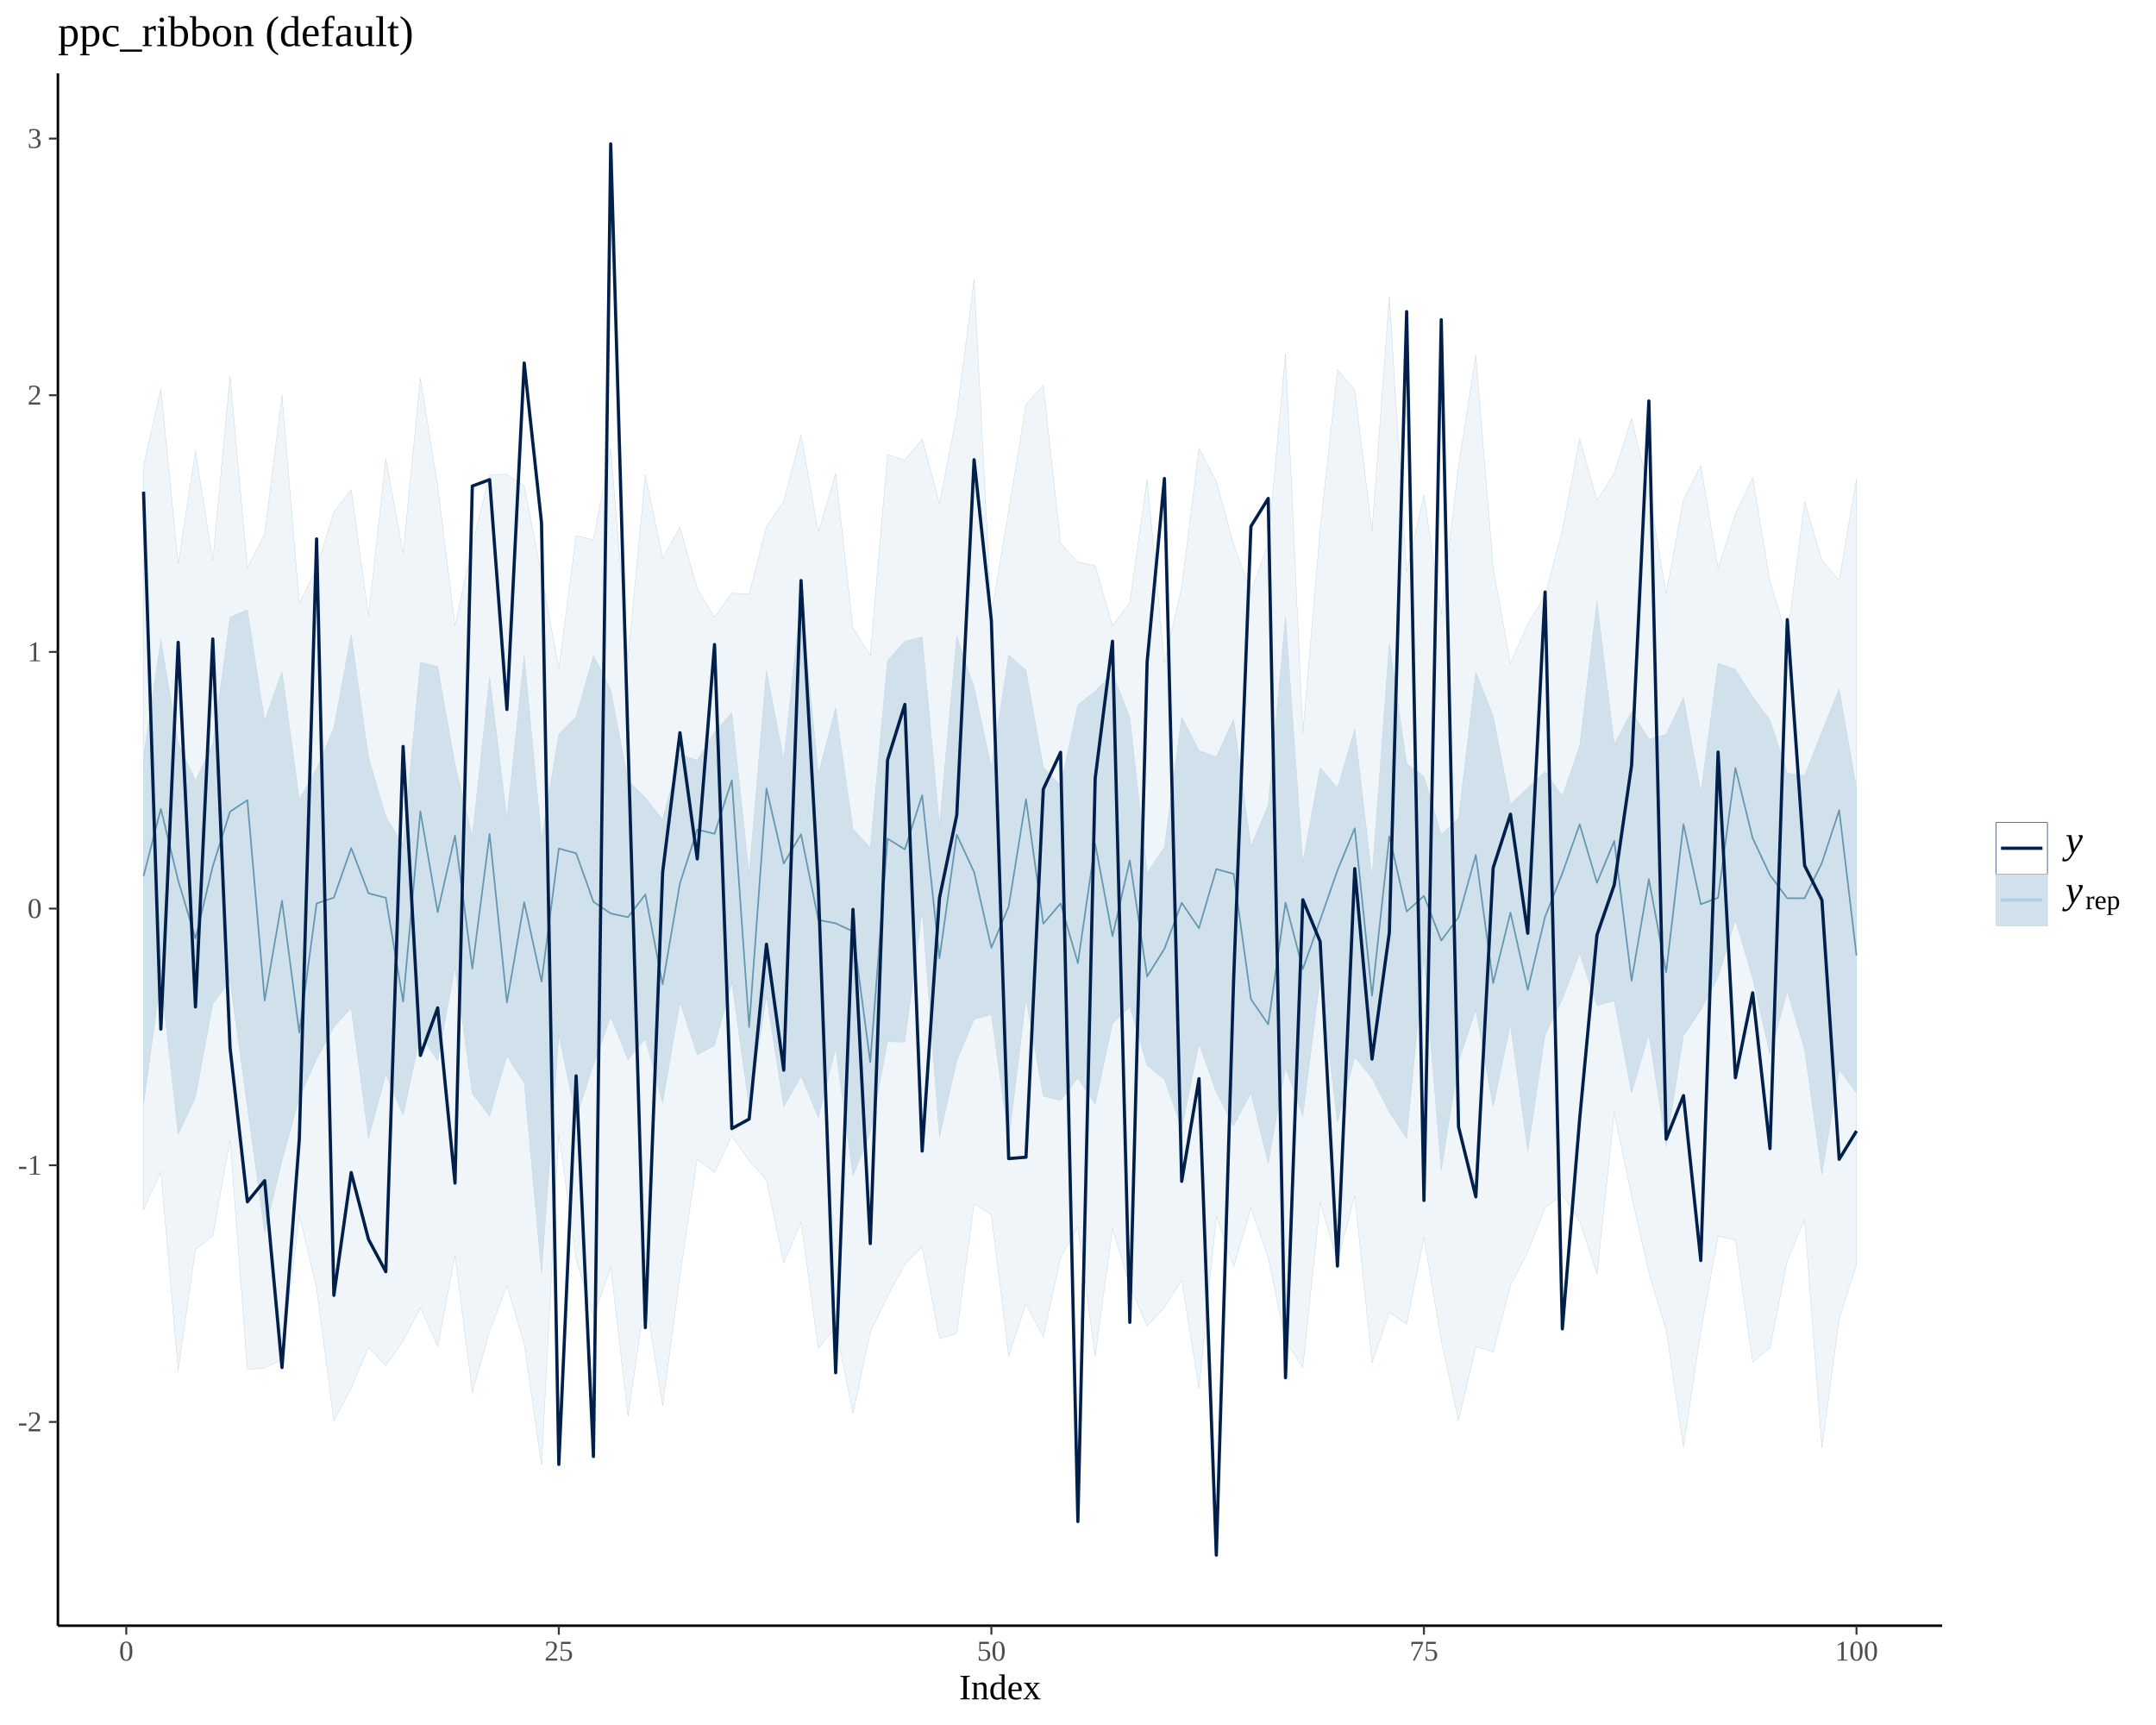
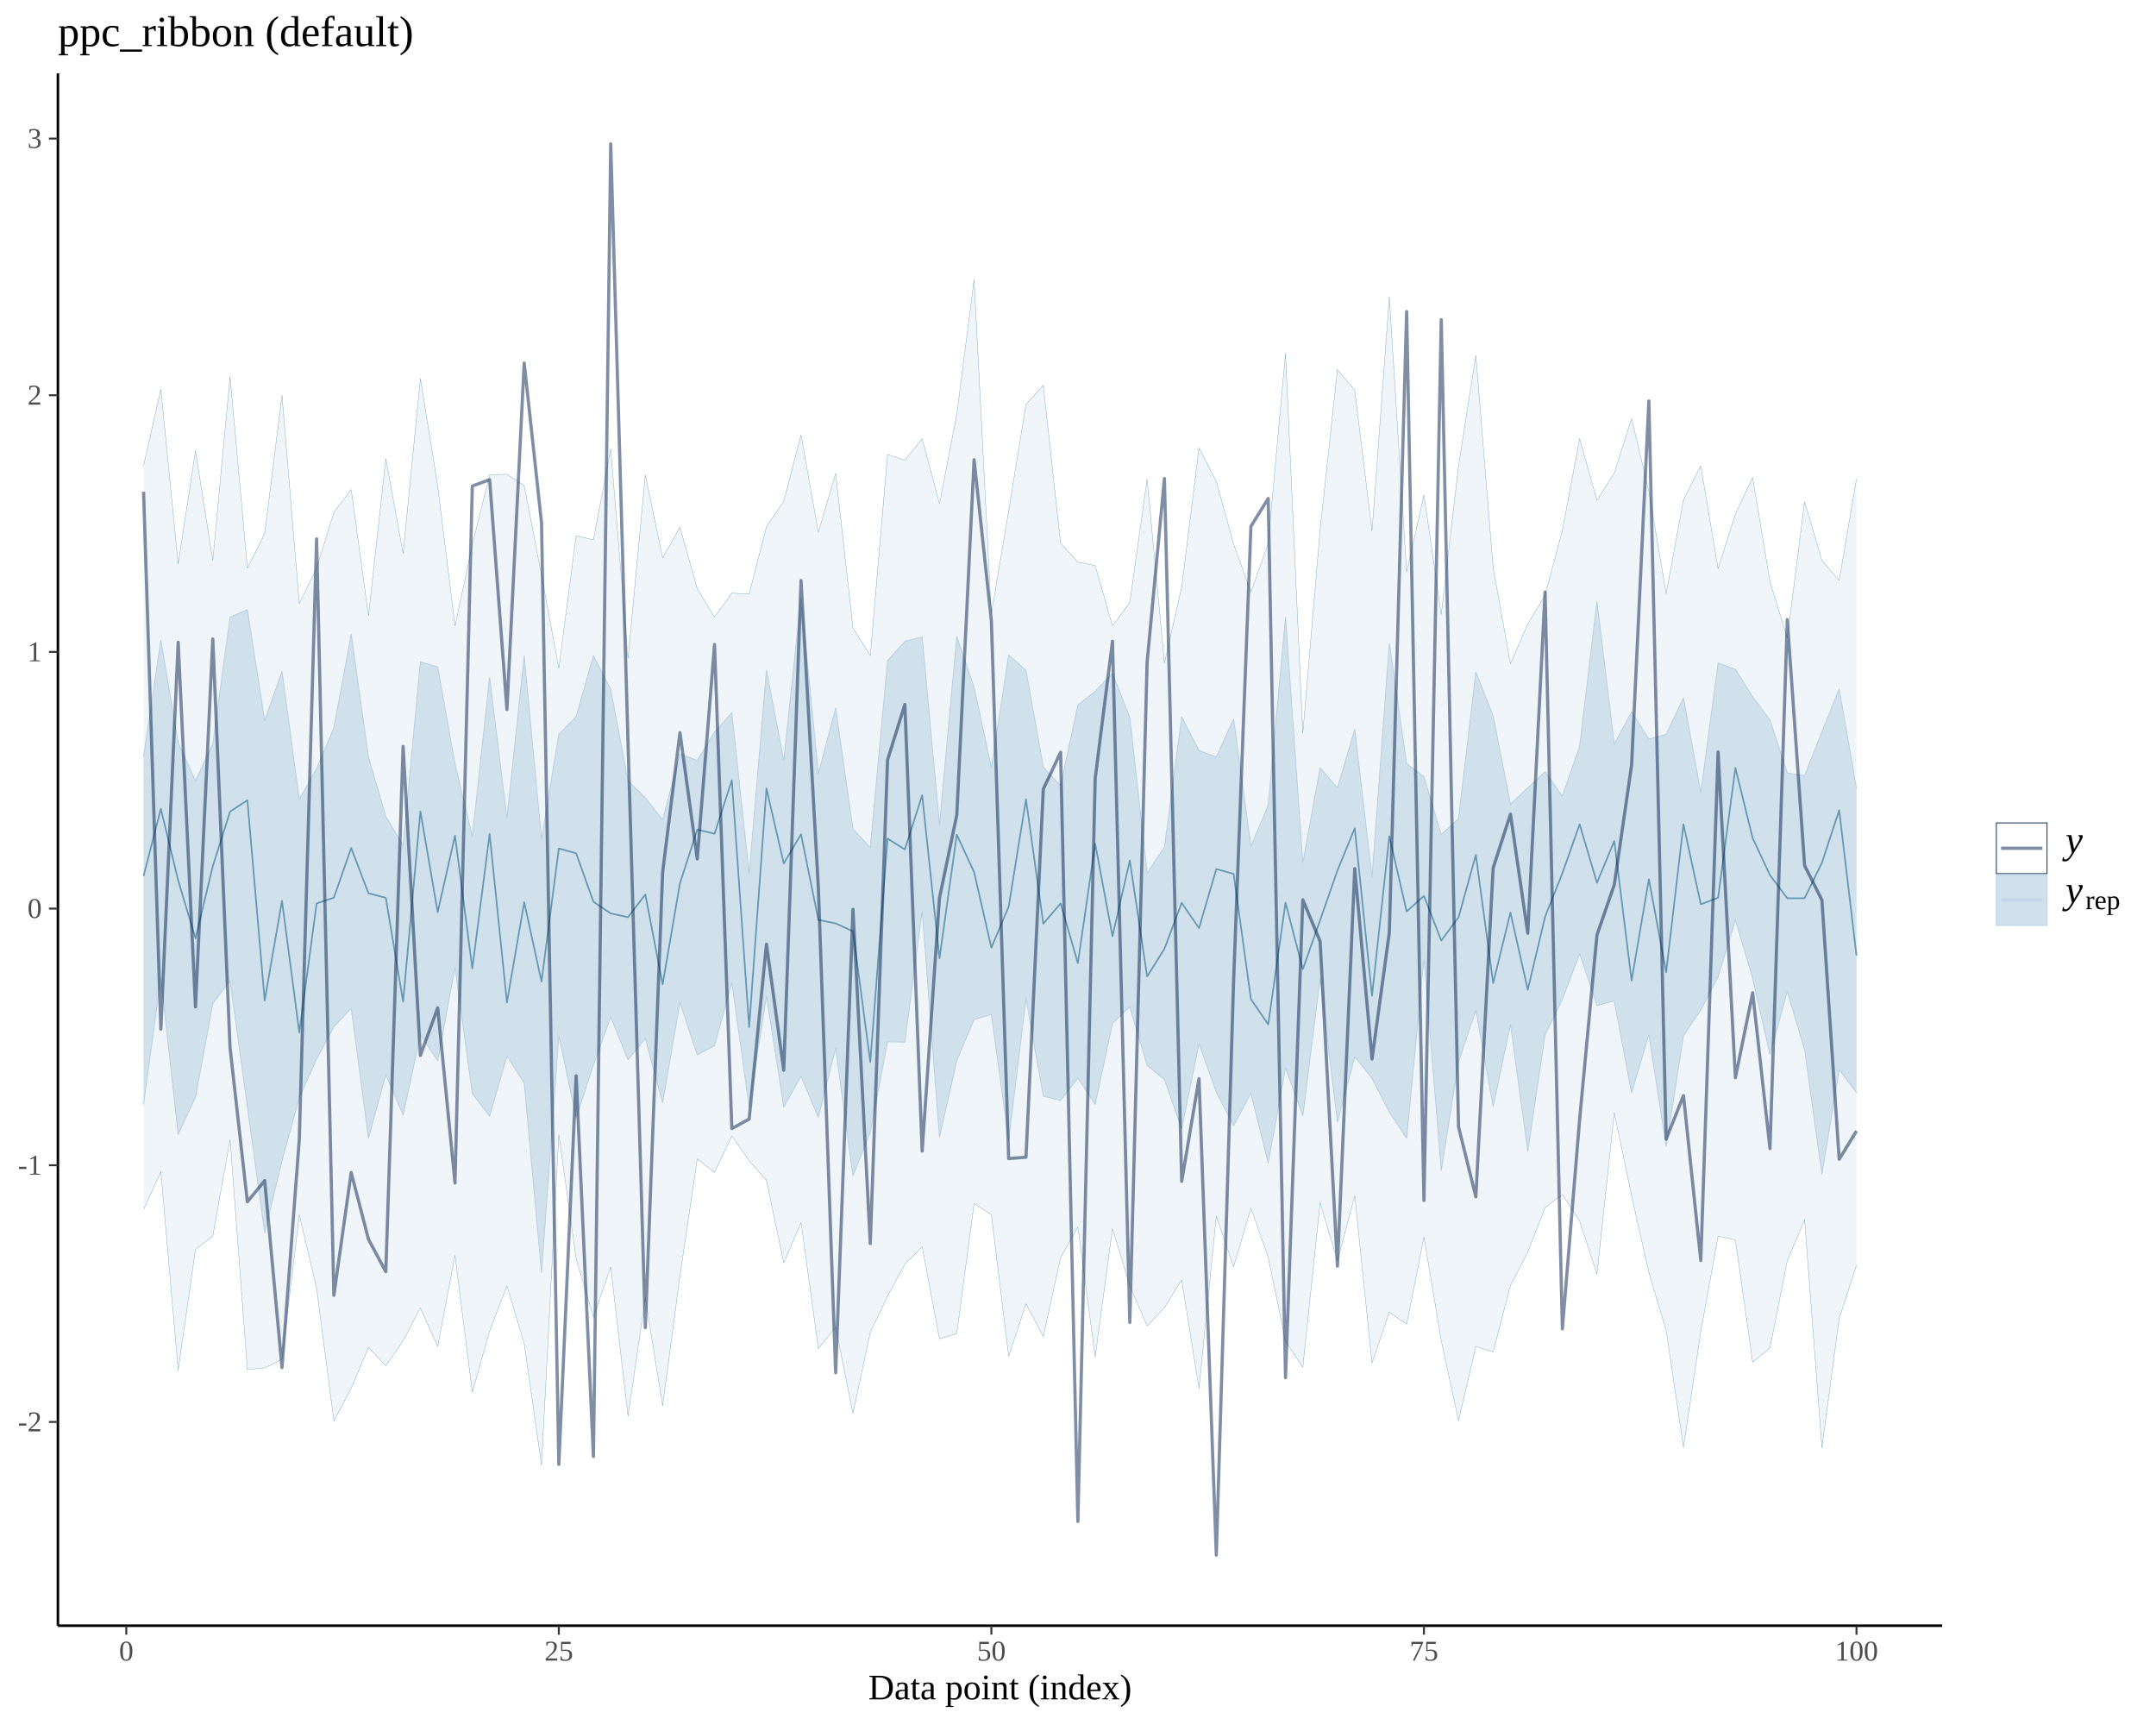
<svg xmlns="http://www.w3.org/2000/svg" viewBox="0 0 720.00 576.00">
  <defs>
    <style type="text/css">
    line, polyline, polygon, path, rect, circle {
      fill: none;
      stroke: #000000;
      stroke-linecap: round;
      stroke-linejoin: round;
      stroke-miterlimit: 10.00;
    }
  </style>
  </defs>
  <rect width="100%" height="100%" style="stroke: none; fill: #FFFFFF;" />
  <defs>
    <clipPath id="cpMTkuMzR8NjQ4LjU4fDU0Mi44NHwyNC40OQ==">
      <rect x="19.34" y="24.49" width="629.24" height="518.35" />
    </clipPath>
  </defs>
-   <polygon points="47.94,155.50 53.72,129.93 59.50,188.30 65.28,150.53 71.06,187.19 76.83,125.67 82.61,189.71 88.39,178.24 94.17,131.97 99.95,201.53 105.73,189.72 111.50,171.05 117.28,163.47 123.06,205.63 128.84,153.14 134.62,184.77 140.39,126.38 146.17,162.23 151.95,209.00 157.73,181.94 163.51,158.56 169.29,158.36 175.06,162.18 180.84,192.00 186.62,223.13 192.40,178.90 198.18,180.26 203.95,149.84 209.73,219.86 215.51,158.58 221.29,186.30 227.07,176.01 232.85,196.56 238.62,206.11 244.40,198.07 250.18,198.35 255.96,175.87 261.74,167.39 267.51,145.21 273.29,177.77 279.07,158.07 284.85,209.69 290.63,218.92 296.40,151.76 302.18,153.68 307.96,146.50 313.74,168.23 319.52,138.34 325.30,93.36 331.07,204.96 336.85,170.51 342.63,135.03 348.41,128.64 354.19,181.41 359.96,187.72 365.74,188.81 371.52,209.01 377.30,201.16 383.08,159.94 388.86,221.39 394.63,196.01 400.41,149.59 406.19,160.79 411.97,181.67 417.75,197.76 423.52,181.37 429.30,117.92 435.08,244.86 440.86,176.88 446.64,123.41 452.42,130.29 458.19,177.32 463.97,99.12 469.75,191.00 475.53,165.23 481.31,205.16 487.08,155.55 492.86,118.69 498.64,189.62 504.42,221.59 510.20,208.35 515.98,198.82 521.75,177.10 527.53,146.50 533.31,167.10 539.09,157.97 544.87,139.78 550.64,163.93 556.42,198.25 562.20,166.88 567.98,155.52 573.76,189.93 579.54,171.63 585.31,159.43 591.09,194.23 596.87,213.04 602.65,167.55 608.43,187.17 614.20,193.78 619.98,159.87 619.98,422.41 614.20,440.29 608.43,483.45 602.65,407.29 596.87,420.99 591.09,450.06 585.31,454.84 579.54,414.01 573.76,412.74 567.98,444.63 562.20,483.26 556.42,444.21 550.64,424.91 544.87,399.29 539.09,371.58 533.31,425.45 527.53,407.73 521.75,398.84 515.98,403.22 510.20,418.09 504.42,429.18 498.64,451.43 492.86,449.61 487.08,474.37 481.31,447.69 475.53,413.11 469.75,442.19 463.97,438.14 458.19,455.13 452.42,399.26 446.64,421.06 440.86,401.58 435.08,456.51 429.30,447.83 423.52,419.84 417.75,403.38 411.97,422.99 406.19,406.09 400.41,463.66 394.63,427.36 388.86,436.63 383.08,442.81 377.30,429.28 371.52,410.23 365.74,453.09 359.96,409.72 354.19,419.90 348.41,446.30 342.63,435.36 336.85,452.90 331.07,405.62 325.30,401.87 319.52,445.27 313.74,447.04 307.96,416.31 302.18,422.16 296.40,432.78 290.63,444.91 284.85,472.00 279.07,443.18 273.29,450.28 267.51,408.17 261.74,421.76 255.96,394.11 250.18,387.58 244.40,379.27 238.62,391.48 232.85,386.97 227.07,426.06 221.29,469.43 215.51,433.29 209.73,472.87 203.95,423.02 198.18,439.86 192.40,420.33 186.62,378.91 180.84,489.24 175.06,448.59 169.29,429.33 163.51,444.45 157.73,464.91 151.95,419.19 146.17,449.60 140.39,436.73 134.62,447.69 128.84,456.04 123.06,449.88 117.28,463.55 111.50,474.50 105.73,430.19 99.95,405.64 94.17,453.93 88.39,456.79 82.61,457.29 76.83,380.51 71.06,412.76 65.28,417.21 59.50,457.56 53.72,391.23 47.94,403.91 " style="stroke-width: 0.11; stroke: #B3CDE0; fill: #D1E1EC; fill-opacity: 0.33;" clip-path="url(#cpMTkuMzR8NjQ4LjU4fDU0Mi44NHwyNC40OQ==)" />
-   <polygon points="47.94,252.69 53.72,213.72 59.50,248.11 65.28,260.72 71.06,248.43 76.83,206.09 82.61,203.57 88.39,240.69 94.17,224.20 99.95,266.93 105.73,256.65 111.50,243.02 117.28,211.81 123.06,252.84 128.84,272.66 134.62,282.22 140.39,221.02 146.17,222.67 151.95,255.14 157.73,279.33 163.51,226.17 169.29,273.18 175.06,219.01 180.84,280.26 186.62,245.20 192.40,239.26 198.18,218.93 203.95,230.26 209.73,260.71 215.51,266.39 221.29,273.75 227.07,251.74 232.85,253.94 238.62,244.46 244.40,238.01 250.18,291.85 255.96,223.86 261.74,253.81 267.51,199.53 273.29,258.40 279.07,236.39 284.85,276.77 290.63,283.10 296.40,220.61 302.18,214.14 307.96,212.70 313.74,275.39 319.52,212.53 325.30,229.47 331.07,256.34 336.85,218.68 342.63,223.85 348.41,256.13 354.19,262.35 359.96,235.38 365.74,230.84 371.52,224.82 377.30,239.53 383.08,291.50 388.86,282.91 394.63,239.37 400.41,250.64 406.19,252.76 411.97,240.09 417.75,282.66 423.52,268.86 429.30,206.05 435.08,288.14 440.86,256.35 446.64,263.13 452.42,243.50 458.19,292.89 463.97,214.81 469.75,255.01 475.53,259.31 481.31,278.74 487.08,273.30 492.86,224.41 498.64,239.07 504.42,268.54 510.20,263.07 515.98,257.68 521.75,265.83 527.53,249.14 533.31,200.81 539.09,248.54 544.87,237.66 550.64,246.79 556.42,245.21 562.20,233.01 567.98,264.60 573.76,221.42 579.54,223.51 585.31,232.70 591.09,240.45 596.87,258.11 602.65,259.00 608.43,244.31 614.20,230.00 619.98,263.32 619.98,364.93 614.20,357.19 608.43,392.08 602.65,350.51 596.87,331.01 591.09,352.10 585.31,326.69 579.54,307.17 573.76,326.19 567.98,337.27 562.20,345.83 556.42,382.82 550.64,345.43 544.87,364.95 539.09,334.24 533.31,335.76 527.53,318.46 521.75,333.71 515.98,345.56 510.20,384.45 504.42,342.11 498.64,369.49 492.86,337.29 487.08,354.55 481.31,390.82 475.53,320.07 469.75,380.11 463.97,371.35 458.19,360.04 452.42,352.88 446.64,374.72 440.86,326.70 435.08,372.55 429.30,356.55 423.52,388.39 417.75,364.97 411.97,375.91 406.19,364.69 400.41,348.50 394.63,376.82 388.86,360.44 383.08,355.75 377.30,336.22 371.52,341.73 365.74,368.77 359.96,359.95 354.19,367.44 348.41,366.03 342.63,333.50 336.85,380.75 331.07,338.75 325.30,340.42 319.52,354.13 313.74,379.76 307.96,304.18 302.18,347.98 296.40,347.84 290.63,378.12 284.85,392.59 279.07,349.98 273.29,373.12 267.51,359.35 261.74,369.61 255.96,332.54 250.18,369.59 244.40,328.08 238.62,349.15 232.85,352.24 227.07,334.72 221.29,368.29 215.51,346.78 209.73,353.86 203.95,339.56 198.18,355.51 192.40,373.30 186.62,345.75 180.84,424.97 175.06,361.63 169.29,352.58 163.51,372.73 157.73,365.10 151.95,323.02 146.17,354.20 140.39,345.51 134.62,372.36 128.84,358.82 123.06,380.02 117.28,336.66 111.50,342.85 105.73,353.63 99.95,366.55 94.17,387.60 88.39,411.65 82.61,369.48 76.83,327.49 71.06,335.15 65.28,366.34 59.50,378.78 53.72,326.48 47.94,368.76 " style="stroke-width: 0.11; stroke: #B3CDE0; fill: #D1E1EC;" clip-path="url(#cpMTkuMzR8NjQ4LjU4fDU0Mi44NHwyNC40OQ==)" />
+   <polygon points="47.94,155.50 53.72,129.93 59.50,188.30 65.28,150.53 71.06,187.19 76.83,125.67 82.61,189.71 88.39,178.24 94.17,131.97 99.95,201.53 105.73,189.72 111.50,171.05 117.28,163.47 123.06,205.63 128.84,153.14 134.62,184.77 140.39,126.38 146.17,162.23 151.95,209.00 157.73,181.94 163.51,158.56 169.29,158.36 175.06,162.18 180.84,192.00 186.62,223.13 192.40,178.90 198.18,180.26 203.95,149.84 209.73,219.86 215.51,158.58 221.29,186.30 227.07,176.01 232.85,196.56 238.62,206.11 244.40,198.07 250.18,198.35 255.96,175.87 261.74,167.39 267.51,145.21 273.29,177.77 279.07,158.07 284.85,209.69 290.63,218.92 296.40,151.76 302.18,153.68 307.96,146.50 313.74,168.23 319.52,138.34 325.30,93.36 331.07,204.96 336.85,170.51 342.63,135.03 348.41,128.64 354.19,181.41 359.96,187.72 365.74,188.81 371.52,209.01 377.30,201.16 383.08,159.94 388.86,221.39 394.63,196.01 400.41,149.59 406.19,160.79 411.97,181.67 417.75,197.76 423.52,181.37 429.30,117.92 435.08,244.86 440.86,176.88 446.64,123.41 452.42,130.29 458.19,177.32 463.97,99.12 469.75,191.00 475.53,165.23 481.31,205.16 487.08,155.55 492.86,118.69 498.64,189.62 504.42,221.59 510.20,208.35 515.98,198.82 521.75,177.10 527.53,146.50 533.31,167.10 539.09,157.97 544.87,139.78 550.64,163.93 556.42,198.25 562.20,166.88 567.98,155.52 573.76,189.93 579.54,171.63 585.31,159.43 591.09,194.23 596.87,213.04 602.65,167.55 608.43,187.17 614.20,193.78 619.98,159.87 619.98,422.41 614.20,440.29 608.43,483.45 602.65,407.29 596.87,420.99 591.09,450.06 585.31,454.84 579.54,414.01 573.76,412.74 567.98,444.63 562.20,483.26 556.42,444.21 550.64,424.91 544.87,399.29 539.09,371.58 533.31,425.45 527.53,407.73 521.75,398.84 515.98,403.22 510.20,418.09 504.42,429.18 498.64,451.43 492.86,449.61 487.08,474.37 481.31,447.69 475.53,413.11 469.75,442.19 463.97,438.14 458.19,455.13 452.42,399.26 446.64,421.06 440.86,401.58 435.08,456.51 429.30,447.83 423.52,419.84 417.75,403.38 411.97,422.99 406.19,406.09 400.41,463.66 394.63,427.36 388.86,436.63 383.08,442.81 377.30,429.28 371.52,410.23 365.74,453.09 359.96,409.72 354.19,419.90 348.41,446.30 342.63,435.36 336.85,452.90 331.07,405.62 325.30,401.87 319.52,445.27 313.74,447.04 307.96,416.31 302.18,422.16 296.40,432.78 290.63,444.91 284.85,472.00 279.07,443.18 273.29,450.28 267.51,408.17 261.74,421.76 255.96,394.11 250.18,387.58 244.40,379.27 238.62,391.48 232.85,386.97 227.07,426.06 221.29,469.43 215.51,433.29 209.73,472.87 203.95,423.02 198.18,439.86 192.40,420.33 186.62,378.91 180.84,489.24 175.06,448.59 169.29,429.33 163.51,444.45 157.73,464.91 151.95,419.19 146.17,449.60 140.39,436.73 134.62,447.69 128.84,456.04 123.06,449.88 117.28,463.55 111.50,474.50 105.73,430.19 99.95,405.64 94.17,453.93 88.39,456.79 82.61,457.29 76.83,380.51 71.06,412.76 65.28,417.21 59.50,457.56 53.72,391.23 47.94,403.91 " style="stroke-width: 0.75; stroke: none; fill: #D1E1EC; fill-opacity: 0.33;" clip-path="url(#cpMTkuMzR8NjQ4LjU4fDU0Mi44NHwyNC40OQ==)" />
+   <polyline points="47.94,155.50 53.72,129.93 59.50,188.30 65.28,150.53 71.06,187.19 76.83,125.67 82.61,189.71 88.39,178.24 94.17,131.97 99.95,201.53 105.73,189.72 111.50,171.05 117.28,163.47 123.06,205.63 128.84,153.14 134.62,184.77 140.39,126.38 146.17,162.23 151.95,209.00 157.73,181.94 163.51,158.56 169.29,158.36 175.06,162.18 180.84,192.00 186.62,223.13 192.40,178.90 198.18,180.26 203.95,149.84 209.73,219.86 215.51,158.58 221.29,186.30 227.07,176.01 232.85,196.56 238.62,206.11 244.40,198.07 250.18,198.35 255.96,175.87 261.74,167.39 267.51,145.21 273.29,177.77 279.07,158.07 284.85,209.69 290.63,218.92 296.40,151.76 302.18,153.68 307.96,146.50 313.74,168.23 319.52,138.34 325.30,93.36 331.07,204.96 336.85,170.51 342.63,135.03 348.41,128.64 354.19,181.41 359.96,187.72 365.74,188.81 371.52,209.01 377.30,201.16 383.08,159.94 388.86,221.39 394.63,196.01 400.41,149.59 406.19,160.79 411.97,181.67 417.75,197.76 423.52,181.37 429.30,117.92 435.08,244.86 440.86,176.88 446.64,123.41 452.42,130.29 458.19,177.32 463.97,99.12 469.75,191.00 475.53,165.23 481.31,205.16 487.08,155.55 492.86,118.69 498.64,189.62 504.42,221.59 510.20,208.35 515.98,198.82 521.75,177.10 527.53,146.50 533.31,167.10 539.09,157.97 544.87,139.78 550.64,163.93 556.42,198.25 562.20,166.88 567.98,155.52 573.76,189.93 579.54,171.63 585.31,159.43 591.09,194.23 596.87,213.04 602.65,167.55 608.43,187.17 614.20,193.78 619.98,159.87 " style="stroke-width: 0.11; stroke: none;" clip-path="url(#cpMTkuMzR8NjQ4LjU4fDU0Mi44NHwyNC40OQ==)" />
+   <polyline points="619.98,422.41 614.20,440.29 608.43,483.45 602.65,407.29 596.87,420.99 591.09,450.06 585.31,454.84 579.54,414.01 573.76,412.74 567.98,444.63 562.20,483.26 556.42,444.21 550.64,424.91 544.87,399.29 539.09,371.58 533.31,425.45 527.53,407.73 521.75,398.84 515.98,403.22 510.20,418.09 504.42,429.18 498.64,451.43 492.86,449.61 487.08,474.37 481.31,447.69 475.53,413.11 469.75,442.19 463.97,438.14 458.19,455.13 452.42,399.26 446.64,421.06 440.86,401.58 435.08,456.51 429.30,447.83 423.52,419.84 417.75,403.38 411.97,422.99 406.19,406.09 400.41,463.66 394.63,427.36 388.86,436.63 383.08,442.81 377.30,429.28 371.52,410.23 365.74,453.09 359.96,409.72 354.19,419.90 348.41,446.30 342.63,435.36 336.85,452.90 331.07,405.62 325.30,401.87 319.52,445.27 313.74,447.04 307.96,416.31 302.18,422.16 296.40,432.78 290.63,444.91 284.85,472.00 279.07,443.18 273.29,450.28 267.51,408.17 261.74,421.76 255.96,394.11 250.18,387.58 244.40,379.27 238.62,391.48 232.85,386.97 227.07,426.06 221.29,469.43 215.51,433.29 209.73,472.87 203.95,423.02 198.18,439.86 192.40,420.33 186.62,378.91 180.84,489.24 175.06,448.59 169.29,429.33 163.51,444.45 157.73,464.91 151.95,419.19 146.17,449.60 140.39,436.73 134.62,447.69 128.84,456.04 123.06,449.88 117.28,463.55 111.50,474.50 105.73,430.19 99.95,405.64 94.17,453.93 88.39,456.79 82.61,457.29 76.83,380.51 71.06,412.76 65.28,417.21 59.50,457.56 53.72,391.23 47.94,403.91 " style="stroke-width: 0.11; stroke: none;" clip-path="url(#cpMTkuMzR8NjQ4LjU4fDU0Mi44NHwyNC40OQ==)" />
+   <polyline points="47.94,155.50 53.72,129.93 59.50,188.30 65.28,150.53 71.06,187.19 76.83,125.67 82.61,189.71 88.39,178.24 94.17,131.97 99.95,201.53 105.73,189.72 111.50,171.05 117.28,163.47 123.06,205.63 128.84,153.14 134.62,184.77 140.39,126.38 146.17,162.23 151.95,209.00 157.73,181.94 163.51,158.56 169.29,158.36 175.06,162.18 180.84,192.00 186.62,223.13 192.40,178.90 198.18,180.26 203.95,149.84 209.73,219.86 215.51,158.58 221.29,186.30 227.07,176.01 232.85,196.56 238.62,206.11 244.40,198.07 250.18,198.35 255.96,175.87 261.74,167.39 267.51,145.21 273.29,177.77 279.07,158.07 284.85,209.69 290.63,218.92 296.40,151.76 302.18,153.68 307.96,146.50 313.74,168.23 319.52,138.34 325.30,93.36 331.07,204.96 336.85,170.51 342.63,135.03 348.41,128.64 354.19,181.41 359.96,187.72 365.74,188.81 371.52,209.01 377.30,201.16 383.08,159.94 388.86,221.39 394.63,196.01 400.41,149.59 406.19,160.79 411.97,181.67 417.75,197.76 423.52,181.37 429.30,117.92 435.08,244.86 440.86,176.88 446.64,123.41 452.42,130.29 458.19,177.32 463.97,99.12 469.75,191.00 475.53,165.23 481.31,205.16 487.08,155.55 492.86,118.69 498.64,189.62 504.42,221.59 510.20,208.35 515.98,198.82 521.75,177.10 527.53,146.50 533.31,167.10 539.09,157.97 544.87,139.78 550.64,163.93 556.42,198.25 562.20,166.88 567.98,155.52 573.76,189.93 579.54,171.63 585.31,159.43 591.09,194.23 596.87,213.04 602.65,167.55 608.43,187.17 614.20,193.78 619.98,159.87 619.98,422.41 614.20,440.29 608.43,483.45 602.65,407.29 596.87,420.99 591.09,450.06 585.31,454.84 579.54,414.01 573.76,412.74 567.98,444.63 562.20,483.26 556.42,444.21 550.64,424.91 544.87,399.29 539.09,371.58 533.31,425.45 527.53,407.73 521.75,398.84 515.98,403.22 510.20,418.09 504.42,429.18 498.64,451.43 492.86,449.61 487.08,474.37 481.31,447.69 475.53,413.11 469.75,442.19 463.97,438.14 458.19,455.13 452.42,399.26 446.64,421.06 440.86,401.58 435.08,456.51 429.30,447.83 423.52,419.84 417.75,403.38 411.97,422.99 406.19,406.09 400.41,463.66 394.63,427.36 388.86,436.63 383.08,442.81 377.30,429.28 371.52,410.23 365.74,453.09 359.96,409.72 354.19,419.90 348.41,446.30 342.63,435.36 336.85,452.90 331.07,405.62 325.30,401.87 319.52,445.27 313.74,447.04 307.96,416.31 302.18,422.16 296.40,432.78 290.63,444.91 284.85,472.00 279.07,443.18 273.29,450.28 267.51,408.17 261.74,421.76 255.96,394.11 250.18,387.58 244.40,379.27 238.62,391.48 232.85,386.97 227.07,426.06 221.29,469.43 215.51,433.29 209.73,472.87 203.95,423.02 198.18,439.86 192.40,420.33 186.62,378.91 180.84,489.24 175.06,448.59 169.29,429.33 163.51,444.45 157.73,464.91 151.95,419.19 146.17,449.60 140.39,436.73 134.62,447.69 128.84,456.04 123.06,449.88 117.28,463.55 111.50,474.50 105.73,430.19 99.95,405.64 94.17,453.93 88.39,456.79 82.61,457.29 76.83,380.51 71.06,412.76 65.28,417.21 59.50,457.56 53.72,391.23 47.94,403.91 47.94,155.50 " style="stroke-width: 0.75; stroke: none;" clip-path="url(#cpMTkuMzR8NjQ4LjU4fDU0Mi44NHwyNC40OQ==)" />
+   <polyline points="47.94,155.50 53.72,129.93 59.50,188.30 65.28,150.53 71.06,187.19 76.83,125.67 82.61,189.71 88.39,178.24 94.17,131.97 99.95,201.53 105.73,189.72 111.50,171.05 117.28,163.47 123.06,205.63 128.84,153.14 134.62,184.77 140.39,126.38 146.17,162.23 151.95,209.00 157.73,181.94 163.51,158.56 169.29,158.36 175.06,162.18 180.84,192.00 186.62,223.13 192.40,178.90 198.18,180.26 203.95,149.84 209.73,219.86 215.51,158.58 221.29,186.30 227.07,176.01 232.85,196.56 238.62,206.11 244.40,198.07 250.18,198.35 255.96,175.87 261.74,167.39 267.51,145.21 273.29,177.77 279.07,158.07 284.85,209.69 290.63,218.92 296.40,151.76 302.18,153.68 307.96,146.50 313.74,168.23 319.52,138.34 325.30,93.36 331.07,204.96 336.85,170.51 342.63,135.03 348.41,128.64 354.19,181.41 359.96,187.72 365.74,188.81 371.52,209.01 377.30,201.16 383.08,159.94 388.86,221.39 394.63,196.01 400.41,149.59 406.19,160.79 411.97,181.67 417.75,197.76 423.52,181.37 429.30,117.92 435.08,244.86 440.86,176.88 446.64,123.41 452.42,130.29 458.19,177.32 463.97,99.12 469.75,191.00 475.53,165.23 481.31,205.16 487.08,155.55 492.86,118.69 498.64,189.62 504.42,221.59 510.20,208.35 515.98,198.82 521.75,177.10 527.53,146.50 533.31,167.10 539.09,157.97 544.87,139.78 550.64,163.93 556.42,198.25 562.20,166.88 567.98,155.52 573.76,189.93 579.54,171.63 585.31,159.43 591.09,194.23 596.87,213.04 602.65,167.55 608.43,187.17 614.20,193.78 619.98,159.87 " style="stroke-width: 0.11; stroke: #6497B1;" clip-path="url(#cpMTkuMzR8NjQ4LjU4fDU0Mi44NHwyNC40OQ==)" />
+   <polyline points="619.98,422.41 614.20,440.29 608.43,483.45 602.65,407.29 596.87,420.99 591.09,450.06 585.31,454.84 579.54,414.01 573.76,412.74 567.98,444.63 562.20,483.26 556.42,444.21 550.64,424.91 544.87,399.29 539.09,371.58 533.31,425.45 527.53,407.73 521.75,398.84 515.98,403.22 510.20,418.09 504.42,429.18 498.64,451.43 492.86,449.61 487.08,474.37 481.31,447.69 475.53,413.11 469.75,442.19 463.97,438.14 458.19,455.13 452.42,399.26 446.64,421.06 440.86,401.58 435.08,456.51 429.30,447.83 423.52,419.84 417.75,403.38 411.97,422.99 406.19,406.09 400.41,463.66 394.63,427.36 388.86,436.63 383.08,442.81 377.30,429.28 371.52,410.23 365.74,453.09 359.96,409.72 354.19,419.90 348.41,446.30 342.63,435.36 336.85,452.90 331.07,405.62 325.30,401.87 319.52,445.27 313.74,447.04 307.96,416.31 302.18,422.16 296.40,432.78 290.63,444.91 284.85,472.00 279.07,443.18 273.29,450.28 267.51,408.17 261.74,421.76 255.96,394.11 250.18,387.58 244.40,379.27 238.62,391.48 232.85,386.97 227.07,426.06 221.29,469.43 215.51,433.29 209.73,472.87 203.95,423.02 198.18,439.86 192.40,420.33 186.62,378.91 180.84,489.24 175.06,448.59 169.29,429.33 163.51,444.45 157.73,464.91 151.95,419.19 146.17,449.60 140.39,436.73 134.62,447.69 128.84,456.04 123.06,449.88 117.28,463.55 111.50,474.50 105.73,430.19 99.95,405.64 94.17,453.93 88.39,456.79 82.61,457.29 76.83,380.51 71.06,412.76 65.28,417.21 59.50,457.56 53.72,391.23 47.94,403.91 " style="stroke-width: 0.11; stroke: #6497B1;" clip-path="url(#cpMTkuMzR8NjQ4LjU4fDU0Mi44NHwyNC40OQ==)" />
+   <polygon points="47.94,252.69 53.72,213.72 59.50,248.11 65.28,260.72 71.06,248.43 76.83,206.09 82.61,203.57 88.39,240.69 94.17,224.20 99.95,266.93 105.73,256.65 111.50,243.02 117.28,211.81 123.06,252.84 128.84,272.66 134.62,282.22 140.39,221.02 146.17,222.67 151.95,255.14 157.73,279.33 163.51,226.17 169.29,273.18 175.06,219.01 180.84,280.26 186.62,245.20 192.40,239.26 198.18,218.93 203.95,230.26 209.73,260.71 215.51,266.39 221.29,273.75 227.07,251.74 232.85,253.94 238.62,244.46 244.40,238.01 250.18,291.85 255.96,223.86 261.74,253.81 267.51,199.53 273.29,258.40 279.07,236.39 284.85,276.77 290.63,283.10 296.40,220.61 302.18,214.14 307.96,212.70 313.74,275.39 319.52,212.53 325.30,229.47 331.07,256.34 336.85,218.68 342.63,223.85 348.41,256.13 354.19,262.35 359.96,235.38 365.74,230.84 371.52,224.82 377.30,239.53 383.08,291.50 388.86,282.91 394.63,239.37 400.41,250.64 406.19,252.76 411.97,240.09 417.75,282.66 423.52,268.86 429.30,206.05 435.08,288.14 440.86,256.35 446.64,263.13 452.42,243.50 458.19,292.89 463.97,214.81 469.75,255.01 475.53,259.31 481.31,278.74 487.08,273.30 492.86,224.41 498.64,239.07 504.42,268.54 510.20,263.07 515.98,257.68 521.75,265.83 527.53,249.14 533.31,200.81 539.09,248.54 544.87,237.66 550.64,246.79 556.42,245.21 562.20,233.01 567.98,264.60 573.76,221.42 579.54,223.51 585.31,232.70 591.09,240.45 596.87,258.11 602.65,259.00 608.43,244.31 614.20,230.00 619.98,263.32 619.98,364.93 614.20,357.19 608.43,392.08 602.65,350.51 596.87,331.01 591.09,352.10 585.31,326.69 579.54,307.17 573.76,326.19 567.98,337.27 562.20,345.83 556.42,382.82 550.64,345.43 544.87,364.95 539.09,334.24 533.31,335.76 527.53,318.46 521.75,333.71 515.98,345.56 510.20,384.45 504.42,342.11 498.64,369.49 492.86,337.29 487.08,354.55 481.31,390.82 475.53,320.07 469.75,380.11 463.97,371.35 458.19,360.04 452.42,352.88 446.64,374.72 440.86,326.70 435.08,372.55 429.30,356.55 423.52,388.39 417.75,364.97 411.97,375.91 406.19,364.69 400.41,348.50 394.63,376.82 388.86,360.44 383.08,355.75 377.30,336.22 371.52,341.73 365.74,368.77 359.96,359.95 354.19,367.44 348.41,366.03 342.63,333.50 336.85,380.75 331.07,338.75 325.30,340.42 319.52,354.13 313.74,379.76 307.96,304.18 302.18,347.98 296.40,347.84 290.63,378.12 284.85,392.59 279.07,349.98 273.29,373.12 267.51,359.35 261.74,369.61 255.96,332.54 250.18,369.59 244.40,328.08 238.62,349.15 232.85,352.24 227.07,334.72 221.29,368.29 215.51,346.78 209.73,353.86 203.95,339.56 198.18,355.51 192.40,373.30 186.62,345.75 180.84,424.97 175.06,361.63 169.29,352.58 163.51,372.73 157.73,365.10 151.95,323.02 146.17,354.20 140.39,345.51 134.62,372.36 128.84,358.82 123.06,380.02 117.28,336.66 111.50,342.85 105.73,353.63 99.95,366.55 94.17,387.60 88.39,411.65 82.61,369.48 76.83,327.49 71.06,335.15 65.28,366.34 59.50,378.78 53.72,326.48 47.94,368.76 " style="stroke-width: 0.75; stroke: none; fill: #D1E1EC;" clip-path="url(#cpMTkuMzR8NjQ4LjU4fDU0Mi44NHwyNC40OQ==)" />
+   <polyline points="47.94,252.69 53.72,213.72 59.50,248.11 65.28,260.72 71.06,248.43 76.83,206.09 82.61,203.57 88.39,240.69 94.17,224.20 99.95,266.93 105.73,256.65 111.50,243.02 117.28,211.81 123.06,252.84 128.84,272.66 134.62,282.22 140.39,221.02 146.17,222.67 151.95,255.14 157.73,279.33 163.51,226.17 169.29,273.18 175.06,219.01 180.84,280.26 186.62,245.20 192.40,239.26 198.18,218.93 203.95,230.26 209.73,260.71 215.51,266.39 221.29,273.75 227.07,251.74 232.85,253.94 238.62,244.46 244.40,238.01 250.18,291.85 255.96,223.86 261.74,253.81 267.51,199.53 273.29,258.40 279.07,236.39 284.85,276.77 290.63,283.10 296.40,220.61 302.18,214.14 307.96,212.70 313.74,275.39 319.52,212.53 325.30,229.47 331.07,256.34 336.85,218.68 342.63,223.85 348.41,256.13 354.19,262.35 359.96,235.38 365.74,230.84 371.52,224.82 377.30,239.53 383.08,291.50 388.86,282.91 394.63,239.37 400.41,250.64 406.19,252.76 411.97,240.09 417.75,282.66 423.52,268.86 429.30,206.05 435.08,288.14 440.86,256.35 446.64,263.13 452.42,243.50 458.19,292.89 463.97,214.81 469.75,255.01 475.53,259.31 481.31,278.74 487.08,273.30 492.86,224.41 498.64,239.07 504.42,268.54 510.20,263.07 515.98,257.68 521.75,265.83 527.53,249.14 533.31,200.81 539.09,248.54 544.87,237.66 550.64,246.79 556.42,245.21 562.20,233.01 567.98,264.60 573.76,221.42 579.54,223.51 585.31,232.70 591.09,240.45 596.87,258.11 602.65,259.00 608.43,244.31 614.20,230.00 619.98,263.32 " style="stroke-width: 0.27; stroke: #B3CDE0;" clip-path="url(#cpMTkuMzR8NjQ4LjU4fDU0Mi44NHwyNC40OQ==)" />
+   <polyline points="619.98,364.93 614.20,357.19 608.43,392.08 602.65,350.51 596.87,331.01 591.09,352.10 585.31,326.69 579.54,307.17 573.76,326.19 567.98,337.27 562.20,345.83 556.42,382.82 550.64,345.43 544.87,364.95 539.09,334.24 533.31,335.76 527.53,318.46 521.75,333.71 515.98,345.56 510.20,384.45 504.42,342.11 498.64,369.49 492.86,337.29 487.08,354.55 481.31,390.82 475.53,320.07 469.75,380.11 463.97,371.35 458.19,360.04 452.42,352.88 446.64,374.72 440.86,326.70 435.08,372.55 429.30,356.55 423.52,388.39 417.75,364.97 411.97,375.91 406.19,364.69 400.41,348.50 394.63,376.82 388.86,360.44 383.08,355.75 377.30,336.22 371.52,341.73 365.74,368.77 359.96,359.95 354.19,367.44 348.41,366.03 342.63,333.50 336.85,380.75 331.07,338.75 325.30,340.42 319.52,354.13 313.74,379.76 307.96,304.18 302.18,347.98 296.40,347.84 290.63,378.12 284.85,392.59 279.07,349.98 273.29,373.12 267.51,359.35 261.74,369.61 255.96,332.54 250.18,369.59 244.40,328.08 238.62,349.15 232.85,352.24 227.07,334.72 221.29,368.29 215.51,346.78 209.73,353.86 203.95,339.56 198.18,355.51 192.40,373.30 186.62,345.75 180.84,424.97 175.06,361.63 169.29,352.58 163.51,372.73 157.73,365.10 151.95,323.02 146.17,354.20 140.39,345.51 134.62,372.36 128.84,358.82 123.06,380.02 117.28,336.66 111.50,342.85 105.73,353.63 99.95,366.55 94.17,387.60 88.39,411.65 82.61,369.48 76.83,327.49 71.06,335.15 65.28,366.34 59.50,378.78 53.72,326.48 47.94,368.76 " style="stroke-width: 0.27; stroke: #B3CDE0;" clip-path="url(#cpMTkuMzR8NjQ4LjU4fDU0Mi44NHwyNC40OQ==)" />
  <polyline points="47.94,292.51 53.72,270.07 59.50,293.99 65.28,313.34 71.06,289.24 76.83,271.00 82.61,267.20 88.39,334.08 94.17,300.78 99.95,344.77 105.73,301.68 111.50,299.73 117.28,283.16 123.06,298.29 128.84,299.78 134.62,334.44 140.39,270.94 146.17,304.58 151.95,279.01 157.73,323.41 163.51,278.46 169.29,334.73 175.06,301.26 180.84,327.76 186.62,283.33 192.40,284.92 198.18,301.11 203.95,305.01 209.73,306.26 215.51,298.67 221.29,328.68 227.07,294.94 232.85,277.02 238.62,278.40 244.40,260.52 250.18,342.97 255.96,263.28 261.74,288.32 267.51,278.58 273.29,307.17 279.07,308.32 284.85,310.99 290.63,354.63 296.40,280.03 302.18,283.64 307.96,265.54 313.74,319.99 319.52,278.72 325.30,291.21 331.07,316.46 336.85,302.73 342.63,266.90 348.41,308.43 354.19,301.67 359.96,321.61 365.74,281.74 371.52,312.62 377.30,287.31 383.08,326.06 388.86,316.81 394.63,301.47 400.41,309.93 406.19,290.19 411.97,291.80 417.75,333.62 423.52,342.05 429.30,301.39 435.08,323.60 440.86,307.25 446.64,290.67 452.42,276.55 458.19,332.50 463.97,279.23 469.75,304.37 475.53,299.14 481.31,314.07 487.08,306.30 492.86,285.48 498.64,328.28 504.42,304.71 510.20,330.50 515.98,306.12 521.75,291.61 527.53,275.24 533.31,294.79 539.09,280.80 544.87,327.45 550.64,293.57 556.42,324.64 562.20,275.24 567.98,301.95 573.76,299.77 579.54,256.43 585.31,279.88 591.09,292.22 596.87,299.95 602.65,299.93 608.43,288.10 614.20,270.54 619.98,319.08 " style="stroke-width: 0.53; stroke: #6497B1; stroke-linecap: butt;" clip-path="url(#cpMTkuMzR8NjQ4LjU4fDU0Mi44NHwyNC40OQ==)" />
-   <polyline points="47.94,164.19 53.72,343.63 59.50,214.48 65.28,336.21 71.06,213.37 76.83,349.89 82.61,401.30 88.39,394.24 94.17,456.64 99.95,380.47 105.73,179.96 111.50,432.52 117.28,391.52 123.06,413.83 128.84,424.64 134.62,249.26 140.39,352.43 146.17,336.54 151.95,395.04 157.73,162.30 163.51,160.16 169.29,236.90 175.06,121.22 180.84,174.59 186.62,488.98 192.40,359.25 198.18,486.35 203.95,48.05 209.73,247.91 215.51,443.30 221.29,291.25 227.07,244.66 232.85,286.80 238.62,215.22 244.40,376.84 250.18,373.67 255.96,315.29 261.74,357.34 267.51,193.86 273.29,296.41 279.07,458.37 284.85,303.66 290.63,415.24 296.40,253.77 302.18,235.21 307.96,384.35 313.74,299.85 319.52,272.14 325.30,153.52 331.07,207.27 336.85,386.87 342.63,386.40 348.41,263.51 354.19,251.20 359.96,508.05 365.74,259.90 371.52,214.12 377.30,441.55 383.08,221.08 388.86,159.79 394.63,394.46 400.41,360.20 406.19,519.28 411.97,327.21 417.75,175.76 423.52,166.44 429.30,460.04 435.08,300.45 440.86,314.38 446.64,422.76 452.42,290.05 458.19,353.63 463.97,311.39 469.75,104.06 475.53,400.84 481.31,106.75 487.08,376.26 492.86,399.63 498.64,289.82 504.42,271.87 510.20,311.63 515.98,197.69 521.75,443.73 527.53,373.66 533.31,312.19 539.09,295.44 544.87,255.53 550.64,133.90 556.42,380.36 562.20,365.84 567.98,420.90 573.76,251.12 579.54,359.86 585.31,331.51 591.09,383.52 596.87,206.90 602.65,289.02 608.43,300.53 614.20,387.10 619.98,377.65 " style="stroke-width: 1.07; stroke: #011F4B; stroke-linecap: butt;" clip-path="url(#cpMTkuMzR8NjQ4LjU4fDU0Mi44NHwyNC40OQ==)" />
+   <polyline points="47.94,164.19 53.72,343.63 59.50,214.48 65.28,336.21 71.06,213.37 76.83,349.89 82.61,401.30 88.39,394.24 94.17,456.64 99.95,380.47 105.73,179.96 111.50,432.52 117.28,391.52 123.06,413.83 128.84,424.64 134.62,249.26 140.39,352.43 146.17,336.54 151.95,395.04 157.73,162.30 163.51,160.16 169.29,236.90 175.06,121.22 180.84,174.59 186.62,488.98 192.40,359.25 198.18,486.35 203.95,48.05 209.73,247.91 215.51,443.30 221.29,291.25 227.07,244.66 232.85,286.80 238.62,215.22 244.40,376.84 250.18,373.67 255.96,315.29 261.74,357.34 267.51,193.86 273.29,296.41 279.07,458.37 284.85,303.66 290.63,415.24 296.40,253.77 302.18,235.21 307.96,384.35 313.74,299.85 319.52,272.14 325.30,153.52 331.07,207.27 336.85,386.87 342.63,386.40 348.41,263.51 354.19,251.20 359.96,508.05 365.74,259.90 371.52,214.12 377.30,441.55 383.08,221.08 388.86,159.79 394.63,394.46 400.41,360.20 406.19,519.28 411.97,327.21 417.75,175.76 423.52,166.44 429.30,460.04 435.08,300.45 440.86,314.38 446.64,422.76 452.42,290.05 458.19,353.63 463.97,311.39 469.75,104.06 475.53,400.84 481.31,106.75 487.08,376.26 492.86,399.63 498.64,289.82 504.42,271.87 510.20,311.63 515.98,197.69 521.75,443.73 527.53,373.66 533.31,312.19 539.09,295.44 544.87,255.53 550.64,133.90 556.42,380.36 562.20,365.84 567.98,420.90 573.76,251.12 579.54,359.86 585.31,331.51 591.09,383.52 596.87,206.90 602.65,289.02 608.43,300.53 614.20,387.10 619.98,377.65 " style="stroke-width: 1.07; stroke: #011F4B; stroke-opacity: 0.50; stroke-linecap: butt;" clip-path="url(#cpMTkuMzR8NjQ4LjU4fDU0Mi44NHwyNC40OQ==)" />
  <defs>
    <clipPath id="cpMC4wMHw3MjAuMDB8NTc2LjAwfDAuMDA=">
      <rect x="0.00" y="0.00" width="720.00" height="576.00" />
    </clipPath>
  </defs>
  <polyline points="19.34,542.84 19.34,24.49 " style="stroke-width: 0.85; stroke-linecap: butt;" clip-path="url(#cpMC4wMHw3MjAuMDB8NTc2LjAwfDAuMDA=)" />
  <g clip-path="url(#cpMC4wMHw3MjAuMDB8NTc2LjAwfDAuMDA=)">
    <text x="5.98" y="477.94" style="font-size: 9.60px; fill: #4D4D4D; font-family: Liberation Serif;" textLength="7.98px" lengthAdjust="spacingAndGlyphs">-2</text>
  </g>
  <g clip-path="url(#cpMC4wMHw3MjAuMDB8NTc2LjAwfDAuMDA=)">
    <text x="5.98" y="392.24" style="font-size: 9.60px; fill: #4D4D4D; font-family: Liberation Serif;" textLength="7.98px" lengthAdjust="spacingAndGlyphs">-1</text>
  </g>
  <g clip-path="url(#cpMC4wMHw3MjAuMDB8NTc2LjAwfDAuMDA=)">
    <text x="9.17" y="306.53" style="font-size: 9.60px; fill: #4D4D4D; font-family: Liberation Serif;" textLength="4.80px" lengthAdjust="spacingAndGlyphs">0</text>
  </g>
  <g clip-path="url(#cpMC4wMHw3MjAuMDB8NTc2LjAwfDAuMDA=)">
    <text x="9.17" y="220.82" style="font-size: 9.60px; fill: #4D4D4D; font-family: Liberation Serif;" textLength="4.80px" lengthAdjust="spacingAndGlyphs">1</text>
  </g>
  <g clip-path="url(#cpMC4wMHw3MjAuMDB8NTc2LjAwfDAuMDA=)">
    <text x="9.17" y="135.11" style="font-size: 9.60px; fill: #4D4D4D; font-family: Liberation Serif;" textLength="4.80px" lengthAdjust="spacingAndGlyphs">2</text>
  </g>
  <g clip-path="url(#cpMC4wMHw3MjAuMDB8NTc2LjAwfDAuMDA=)">
    <text x="9.17" y="49.41" style="font-size: 9.60px; fill: #4D4D4D; font-family: Liberation Serif;" textLength="4.80px" lengthAdjust="spacingAndGlyphs">3</text>
  </g>
  <polyline points="16.35,474.80 19.34,474.80 " style="stroke-width: 0.64; stroke: #333333; stroke-linecap: butt;" clip-path="url(#cpMC4wMHw3MjAuMDB8NTc2LjAwfDAuMDA=)" />
  <polyline points="16.35,389.10 19.34,389.10 " style="stroke-width: 0.64; stroke: #333333; stroke-linecap: butt;" clip-path="url(#cpMC4wMHw3MjAuMDB8NTc2LjAwfDAuMDA=)" />
  <polyline points="16.35,303.39 19.34,303.39 " style="stroke-width: 0.64; stroke: #333333; stroke-linecap: butt;" clip-path="url(#cpMC4wMHw3MjAuMDB8NTc2LjAwfDAuMDA=)" />
  <polyline points="16.35,217.68 19.34,217.68 " style="stroke-width: 0.64; stroke: #333333; stroke-linecap: butt;" clip-path="url(#cpMC4wMHw3MjAuMDB8NTc2LjAwfDAuMDA=)" />
  <polyline points="16.35,131.97 19.34,131.97 " style="stroke-width: 0.64; stroke: #333333; stroke-linecap: butt;" clip-path="url(#cpMC4wMHw3MjAuMDB8NTc2LjAwfDAuMDA=)" />
  <polyline points="16.35,46.27 19.34,46.27 " style="stroke-width: 0.64; stroke: #333333; stroke-linecap: butt;" clip-path="url(#cpMC4wMHw3MjAuMDB8NTc2LjAwfDAuMDA=)" />
  <polyline points="19.34,542.84 648.58,542.84 " style="stroke-width: 0.85; stroke-linecap: butt;" clip-path="url(#cpMC4wMHw3MjAuMDB8NTc2LjAwfDAuMDA=)" />
  <polyline points="42.17,545.83 42.17,542.84 " style="stroke-width: 0.64; stroke: #333333; stroke-linecap: butt;" clip-path="url(#cpMC4wMHw3MjAuMDB8NTc2LjAwfDAuMDA=)" />
  <polyline points="186.62,545.83 186.62,542.84 " style="stroke-width: 0.64; stroke: #333333; stroke-linecap: butt;" clip-path="url(#cpMC4wMHw3MjAuMDB8NTc2LjAwfDAuMDA=)" />
  <polyline points="331.07,545.83 331.07,542.84 " style="stroke-width: 0.64; stroke: #333333; stroke-linecap: butt;" clip-path="url(#cpMC4wMHw3MjAuMDB8NTc2LjAwfDAuMDA=)" />
  <polyline points="475.53,545.83 475.53,542.84 " style="stroke-width: 0.64; stroke: #333333; stroke-linecap: butt;" clip-path="url(#cpMC4wMHw3MjAuMDB8NTc2LjAwfDAuMDA=)" />
  <polyline points="619.98,545.83 619.98,542.84 " style="stroke-width: 0.64; stroke: #333333; stroke-linecap: butt;" clip-path="url(#cpMC4wMHw3MjAuMDB8NTc2LjAwfDAuMDA=)" />
  <g clip-path="url(#cpMC4wMHw3MjAuMDB8NTc2LjAwfDAuMDA=)">
    <text x="39.77" y="554.50" style="font-size: 9.60px; fill: #4D4D4D; font-family: Liberation Serif;" textLength="4.80px" lengthAdjust="spacingAndGlyphs">0</text>
  </g>
  <g clip-path="url(#cpMC4wMHw3MjAuMDB8NTc2LjAwfDAuMDA=)">
    <text x="181.82" y="554.50" style="font-size: 9.60px; fill: #4D4D4D; font-family: Liberation Serif;" textLength="9.59px" lengthAdjust="spacingAndGlyphs">25</text>
  </g>
  <g clip-path="url(#cpMC4wMHw3MjAuMDB8NTc2LjAwfDAuMDA=)">
    <text x="326.28" y="554.50" style="font-size: 9.60px; fill: #4D4D4D; font-family: Liberation Serif;" textLength="9.59px" lengthAdjust="spacingAndGlyphs">50</text>
  </g>
  <g clip-path="url(#cpMC4wMHw3MjAuMDB8NTc2LjAwfDAuMDA=)">
    <text x="470.73" y="554.50" style="font-size: 9.60px; fill: #4D4D4D; font-family: Liberation Serif;" textLength="9.59px" lengthAdjust="spacingAndGlyphs">75</text>
  </g>
  <g clip-path="url(#cpMC4wMHw3MjAuMDB8NTc2LjAwfDAuMDA=)">
    <text x="612.79" y="554.50" style="font-size: 9.60px; fill: #4D4D4D; font-family: Liberation Serif;" textLength="14.39px" lengthAdjust="spacingAndGlyphs">100</text>
  </g>
  <g clip-path="url(#cpMC4wMHw3MjAuMDB8NTc2LjAwfDAuMDA=)">
-     <text x="320.30" y="567.43" style="font-size: 12.00px; font-family: Liberation Serif;" textLength="27.33px" lengthAdjust="spacingAndGlyphs">Index</text>
+     <text x="289.98" y="567.43" style="font-size: 12.00px; font-family: Liberation Serif;" textLength="87.97px" lengthAdjust="spacingAndGlyphs">Data point (index)</text>
  </g>
-   <rect x="666.59" y="274.67" width="17.14" height="17.14" style="stroke-width: 0.11; stroke: #011F4B; stroke-linecap: square; stroke-linejoin: miter;" clip-path="url(#cpMC4wMHw3MjAuMDB8NTc2LjAwfDAuMDA=)" />
-   <rect x="666.59" y="274.67" width="17.14" height="17.14" style="stroke-width: 0.11; stroke: #011F4B; stroke-linecap: square; stroke-linejoin: miter;" clip-path="url(#cpMC4wMHw3MjAuMDB8NTc2LjAwfDAuMDA=)" />
-   <line x1="668.24" y1="283.24" x2="682.07" y2="283.24" style="stroke-width: 1.07; stroke: #011F4B; stroke-linecap: butt;" clip-path="url(#cpMC4wMHw3MjAuMDB8NTc2LjAwfDAuMDA=)" />
-   <rect x="666.59" y="291.95" width="17.14" height="17.14" style="stroke-width: 0.11; stroke: #B3CDE0; stroke-linecap: square; stroke-linejoin: miter; fill: #D1E1EC; fill-opacity: 0.33;" clip-path="url(#cpMC4wMHw3MjAuMDB8NTc2LjAwfDAuMDA=)" />
-   <rect x="666.59" y="291.95" width="17.14" height="17.14" style="stroke-width: 0.11; stroke: #B3CDE0; stroke-linecap: square; stroke-linejoin: miter; fill: #D1E1EC;" clip-path="url(#cpMC4wMHw3MjAuMDB8NTc2LjAwfDAuMDA=)" />
-   <line x1="668.24" y1="300.52" x2="682.07" y2="300.52" style="stroke-width: 1.07; stroke: #B3CDE0; stroke-linecap: butt;" clip-path="url(#cpMC4wMHw3MjAuMDB8NTc2LjAwfDAuMDA=)" />
+   <rect x="666.59" y="274.67" width="17.14" height="17.14" style="stroke-width: 0.11; stroke: none; stroke-linecap: square; stroke-linejoin: miter;" clip-path="url(#cpMC4wMHw3MjAuMDB8NTc2LjAwfDAuMDA=)" />
+   <rect x="666.69" y="274.78" width="16.93" height="16.93" style="stroke-width: 0.27; stroke: #011F4B; stroke-linecap: square; stroke-linejoin: miter;" clip-path="url(#cpMC4wMHw3MjAuMDB8NTc2LjAwfDAuMDA=)" />
+   <line x1="668.24" y1="283.24" x2="682.07" y2="283.24" style="stroke-width: 1.07; stroke: #011F4B; stroke-opacity: 0.50; stroke-linecap: butt;" clip-path="url(#cpMC4wMHw3MjAuMDB8NTc2LjAwfDAuMDA=)" />
+   <rect x="666.59" y="291.95" width="17.14" height="17.14" style="stroke-width: 0.11; stroke: none; stroke-linecap: square; stroke-linejoin: miter; fill: #D1E1EC; fill-opacity: 0.33;" clip-path="url(#cpMC4wMHw3MjAuMDB8NTc2LjAwfDAuMDA=)" />
+   <rect x="666.69" y="292.06" width="16.93" height="16.93" style="stroke-width: 0.27; stroke: #B3CDE0; stroke-linecap: square; stroke-linejoin: miter; fill: #D1E1EC;" clip-path="url(#cpMC4wMHw3MjAuMDB8NTc2LjAwfDAuMDA=)" />
+   <line x1="668.24" y1="300.52" x2="682.07" y2="300.52" style="stroke-width: 1.07; stroke: #B3CDE0; stroke-opacity: 0.50; stroke-linecap: butt;" clip-path="url(#cpMC4wMHw3MjAuMDB8NTc2LjAwfDAuMDA=)" />
  <g clip-path="url(#cpMC4wMHw3MjAuMDB8NTc2LjAwfDAuMDA=)">
    <text x="689.77" y="284.82" style="font-size: 13.00px; font-style: italic; font-family: Liberation Serif;" textLength="5.77px" lengthAdjust="spacingAndGlyphs">y</text>
  </g>
  <g clip-path="url(#cpMC4wMHw3MjAuMDB8NTc2LjAwfDAuMDA=)">
    <text x="689.77" y="301.49" style="font-size: 13.00px; font-style: italic; font-family: Liberation Serif;" textLength="5.77px" lengthAdjust="spacingAndGlyphs">y</text>
  </g>
  <g clip-path="url(#cpMC4wMHw3MjAuMDB8NTc2LjAwfDAuMDA=)">
    <text x="696.44" y="303.58" style="font-size: 9.10px; font-family: Liberation Serif;" textLength="3.03px" lengthAdjust="spacingAndGlyphs">r</text>
  </g>
  <g clip-path="url(#cpMC4wMHw3MjAuMDB8NTc2LjAwfDAuMDA=)">
    <text x="699.47" y="303.58" style="font-size: 9.10px; font-family: Liberation Serif;" textLength="4.03px" lengthAdjust="spacingAndGlyphs">e</text>
  </g>
  <g clip-path="url(#cpMC4wMHw3MjAuMDB8NTc2LjAwfDAuMDA=)">
    <text x="703.50" y="303.58" style="font-size: 9.10px; font-family: Liberation Serif;" textLength="4.55px" lengthAdjust="spacingAndGlyphs">p</text>
  </g>
  <g clip-path="url(#cpMC4wMHw3MjAuMDB8NTc2LjAwfDAuMDA=)">
    <text x="19.34" y="15.40" style="font-size: 14.40px; font-family: Liberation Serif;" textLength="118.78px" lengthAdjust="spacingAndGlyphs">ppc_ribbon (default)</text>
  </g>
</svg>
